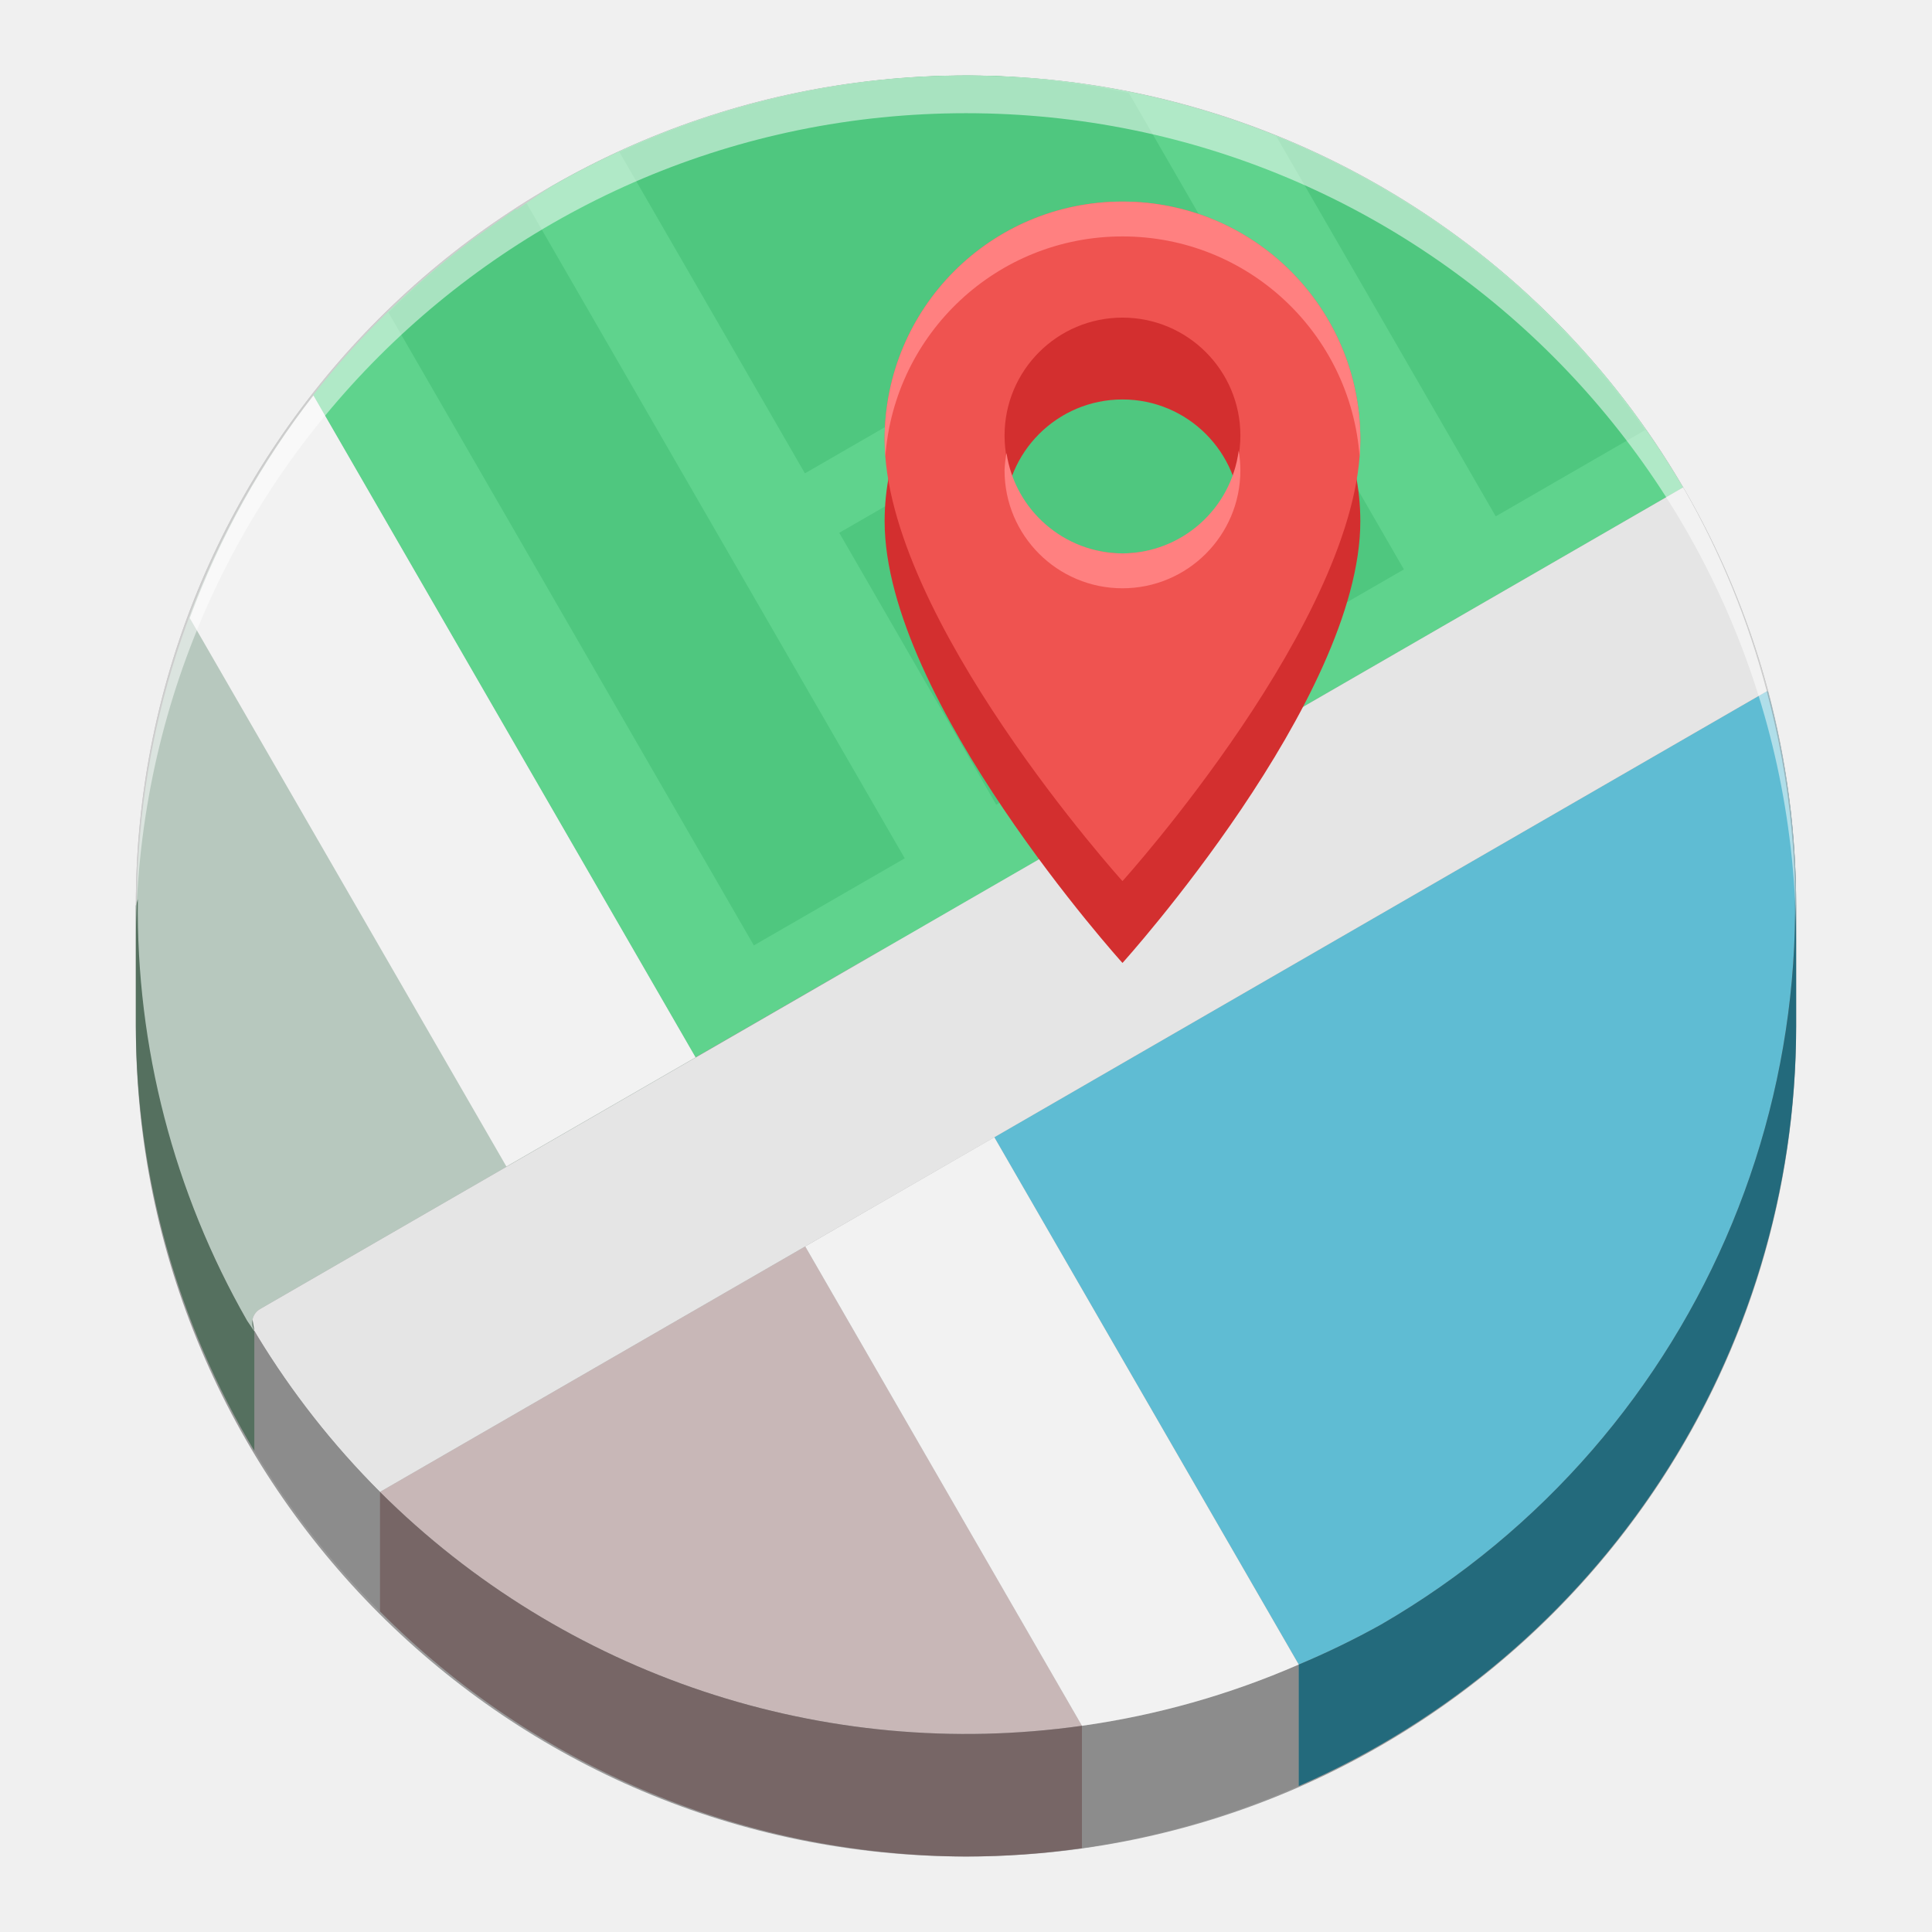
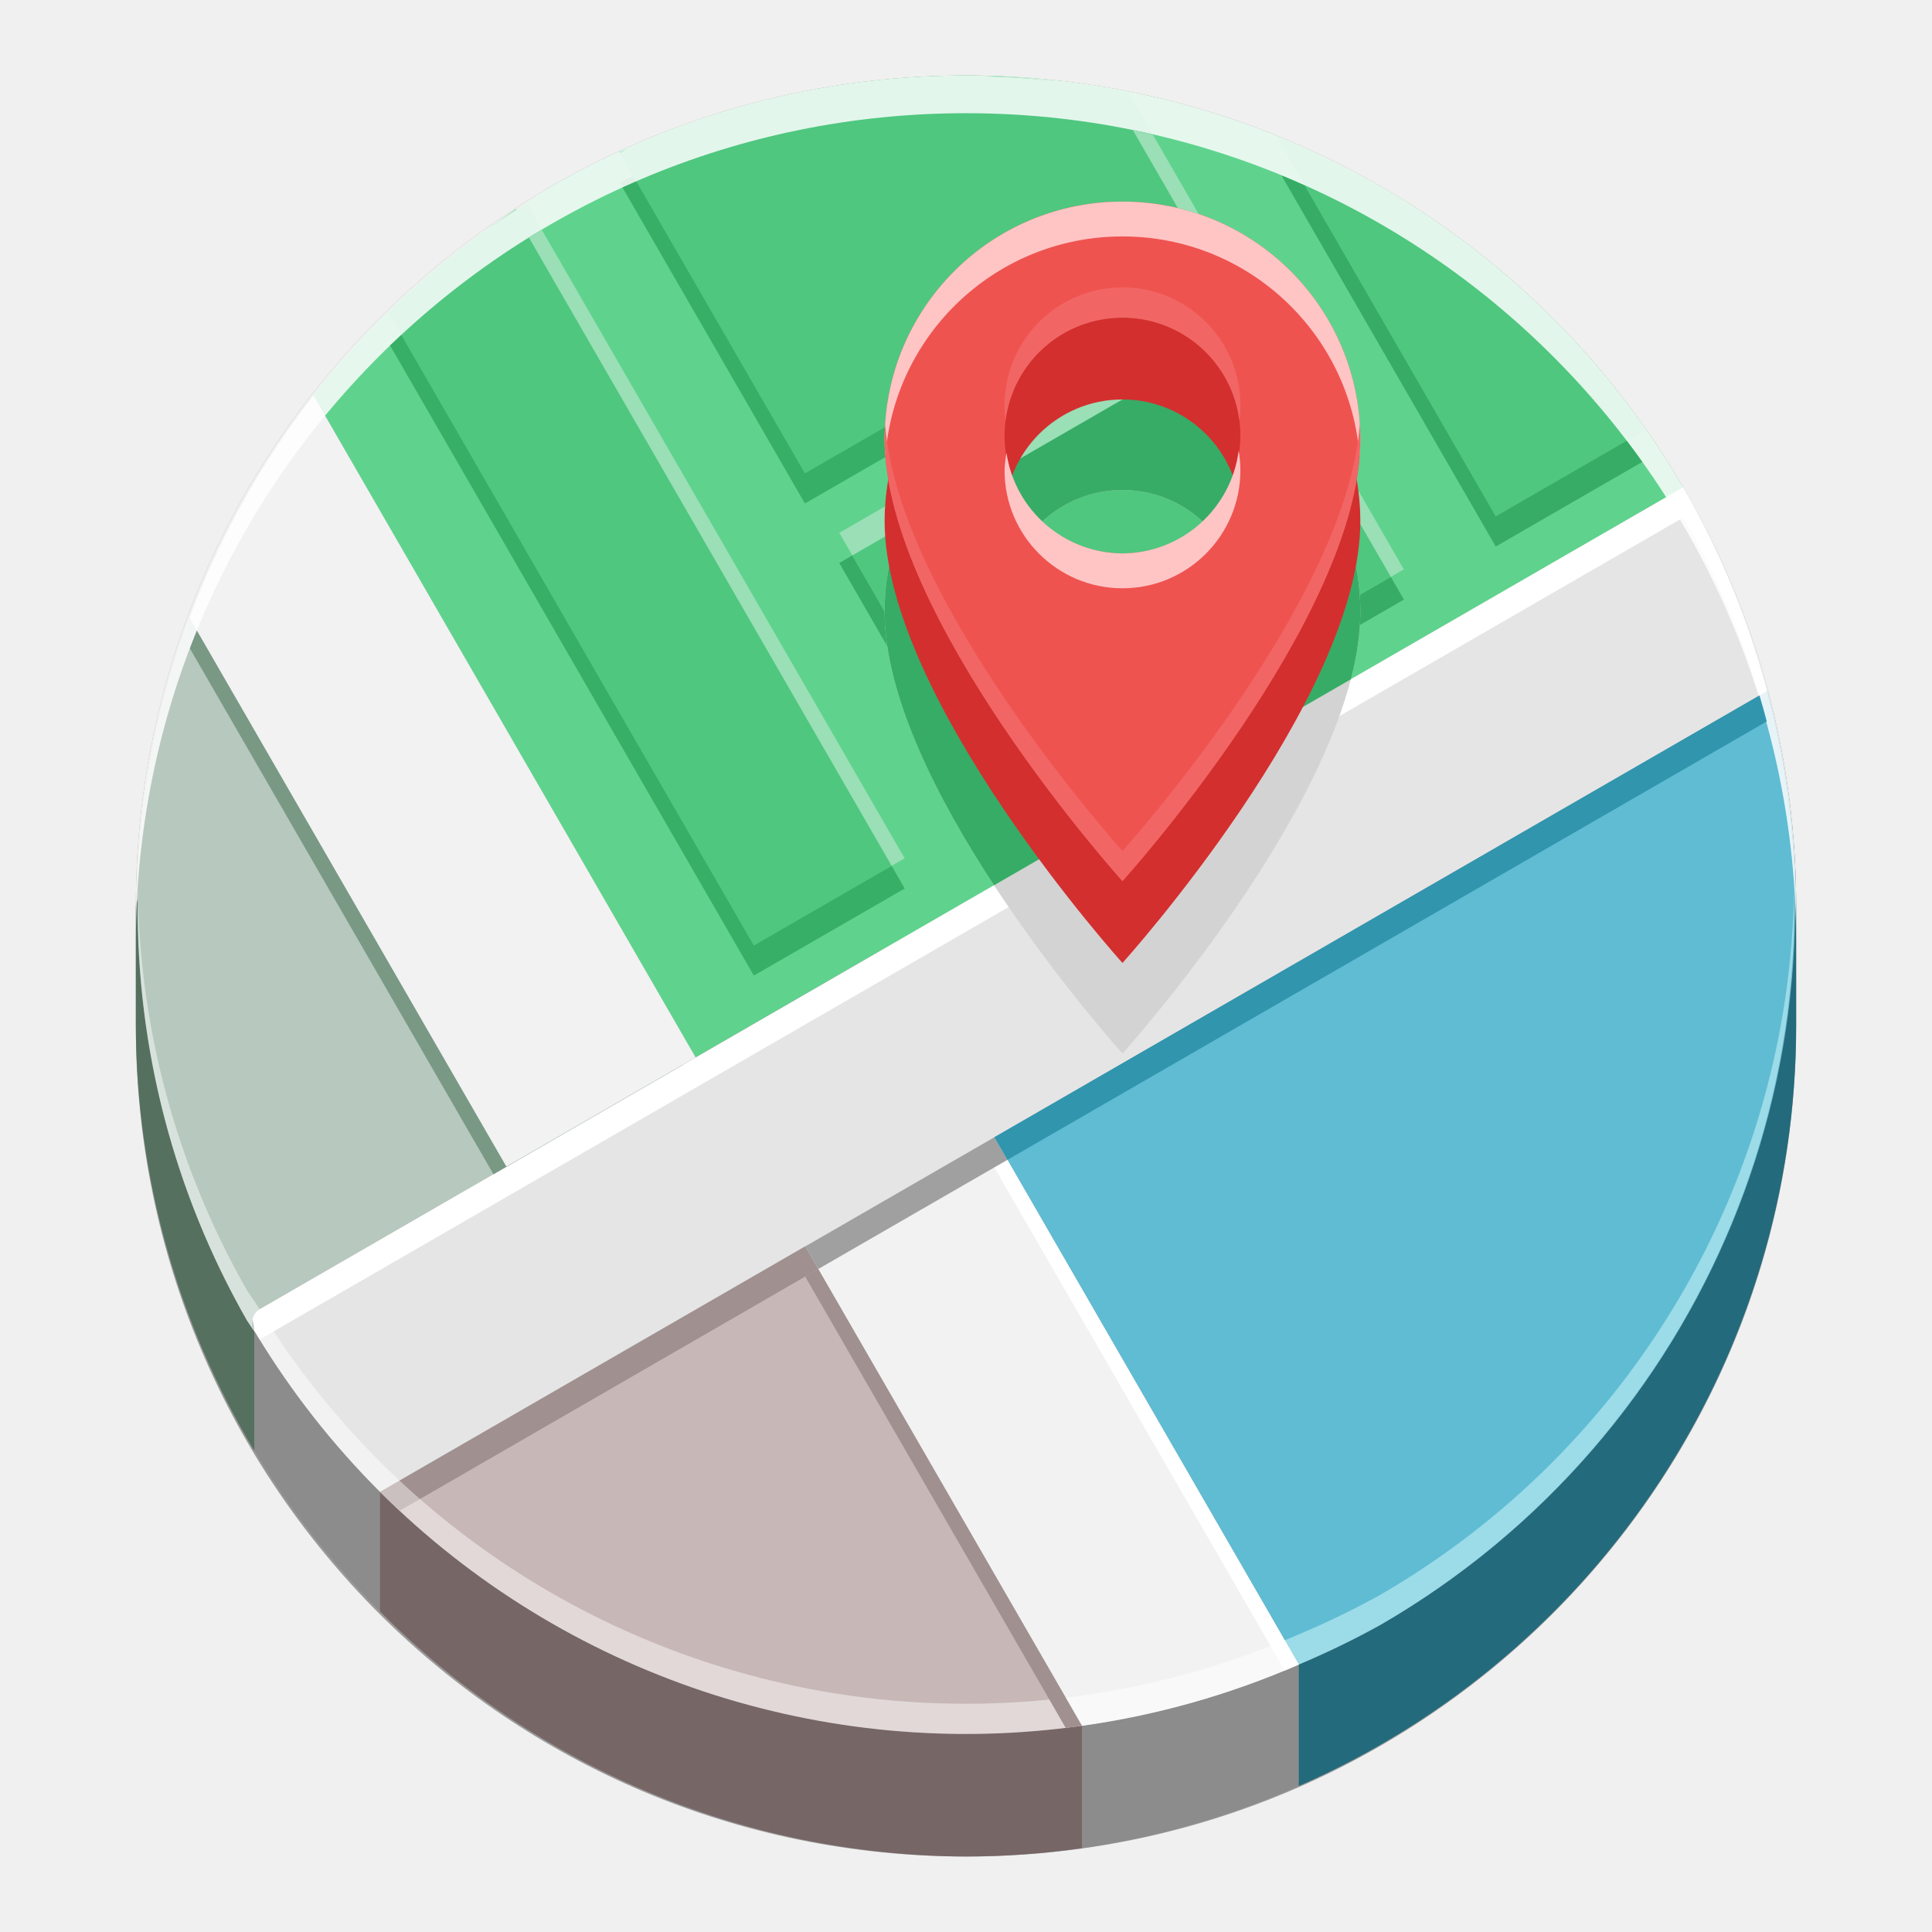
<svg xmlns="http://www.w3.org/2000/svg" xmlns:xlink="http://www.w3.org/1999/xlink" width="128" height="128" viewBox="0 0 128 128" version="1.1" id="svg5" xml:space="preserve">
  <defs id="defs2">
    <linearGradient y2="236" x2="96" y1="236" x1="32" gradientTransform="translate(604.8168,170.5864)" gradientUnits="userSpaceOnUse" id="linearGradient1099" xlink:href="#linearGradient1036" />
    <linearGradient id="linearGradient1036">
      <stop id="stop1032" offset="0" style="stop-color:#d5d3cf;stop-opacity:1;" />
      <stop id="stop1034" offset="1" style="stop-color:#f6f5f4;stop-opacity:1" />
    </linearGradient>
    <radialGradient r="32" fy="-76" fx="-244" cy="-76" cx="-244" gradientTransform="matrix(0.8833333,0,0,0.8833333,-460.3502,463.1197)" gradientUnits="userSpaceOnUse" id="radialGradient1103" xlink:href="#linearGradient1069" />
    <linearGradient id="linearGradient1069">
      <stop id="stop1065" offset="0" style="stop-color:#d5d3cf;stop-opacity:1" />
      <stop id="stop1067-1" offset="1" style="stop-color:#949390;stop-opacity:1" />
    </linearGradient>
    <linearGradient gradientUnits="userSpaceOnUse" y2="232" x2="64" y1="262.5" x1="64" id="linearGradient1027" xlink:href="#linearGradient1025" gradientTransform="translate(-470.5864,432.8168)" />
    <linearGradient id="linearGradient1025">
      <stop id="stop1021" offset="0" style="stop-color:#9a9996;stop-opacity:1" />
      <stop id="stop1023" offset="1" style="stop-color:#77767b;stop-opacity:1" />
    </linearGradient>
    <clipPath clipPathUnits="userSpaceOnUse" id="clipPath1609-7">
      <path id="path1611-5" d="m 252,116 28,-28 v -8 h -36 v 36 z" style="fill:#e74747;stroke:none;stroke-width:0.25px;stroke-linecap:butt;stroke-linejoin:miter;stroke-opacity:1" />
    </clipPath>
    <radialGradient r="32" fy="-76" fx="-244" cy="-76" cx="-244" gradientTransform="matrix(0.8833333,0,0,0.8833333,-460.3502,463.1197)" gradientUnits="userSpaceOnUse" id="radialGradient1103-5" xlink:href="#linearGradient1069" />
    <clipPath clipPathUnits="userSpaceOnUse" id="clipPath1609-7-7">
      <path id="path1611-5-0" d="m 252,116 28,-28 v -8 h -36 v 36 z" style="fill:#e74747;stroke:none;stroke-width:0.25px;stroke-linecap:butt;stroke-linejoin:miter;stroke-opacity:1" />
    </clipPath>
    <clipPath clipPathUnits="userSpaceOnUse" id="clipPath744">
      <rect style="fill:#1e88e5;fill-opacity:1;stroke-width:0.265" id="rect746" width="541.867" height="541.867" x="0" y="1.5987212e-14" rx="79.375" ry="79.375" />
    </clipPath>
    <clipPath clipPathUnits="userSpaceOnUse" id="clipPath62">
      <rect style="fill:#1e88e5;fill-opacity:1;stroke-width:0.265" id="rect64" width="541.867" height="541.867" x="2.2507105e-05" y="-0.422" rx="79.375" ry="79.375" />
    </clipPath>
    <radialGradient r="32" fy="-76" fx="-244" cy="-76" cx="-244" gradientTransform="matrix(0.8833333,0,0,0.8833333,-460.3502,463.1197)" gradientUnits="userSpaceOnUse" id="radialGradient1103-6" xlink:href="#linearGradient1069" />
    <clipPath clipPathUnits="userSpaceOnUse" id="clipPath1609-7-2">
      <path id="path1611-5-3" d="m 252,116 28,-28 v -8 h -36 v 36 z" style="fill:#e74747;stroke:none;stroke-width:0.25px;stroke-linecap:butt;stroke-linejoin:miter;stroke-opacity:1" />
    </clipPath>
    <clipPath clipPathUnits="userSpaceOnUse" id="clipPath961">
      <rect style="fill:#00c853;stroke:none;stroke-width:0.529" id="rect963" width="541.867" height="541.867" x="1.4210855e-14" y="2.717972e-05" rx="79.375" ry="79.375" />
    </clipPath>
    <radialGradient r="32" fy="-76" fx="-244" cy="-76" cx="-244" gradientTransform="matrix(0.8833333,0,0,0.8833333,-460.3502,463.1197)" gradientUnits="userSpaceOnUse" id="radialGradient1103-56" xlink:href="#linearGradient1069" />
    <clipPath clipPathUnits="userSpaceOnUse" id="clipPath1440">
      <circle style="display:inline;opacity:1;vector-effect:none;fill:none;fill-opacity:1;stroke:#000000;stroke-width:2;stroke-linecap:butt;stroke-linejoin:miter;stroke-miterlimit:4;stroke-dasharray:none;stroke-dashoffset:0;stroke-opacity:1;marker:none;marker-start:none;marker-mid:none;marker-end:none;paint-order:normal;enable-background:new" id="circle1442" cx="-134.35" cy="193.747" r="24" transform="rotate(-45)" />
    </clipPath>
    <clipPath clipPathUnits="userSpaceOnUse" id="clipPath1430">
      <circle style="display:inline;opacity:1;vector-effect:none;fill:none;fill-opacity:1;stroke:#000000;stroke-width:2;stroke-linecap:butt;stroke-linejoin:miter;stroke-miterlimit:4;stroke-dasharray:none;stroke-dashoffset:0;stroke-opacity:1;marker:none;marker-start:none;marker-mid:none;marker-end:none;paint-order:normal;enable-background:new" id="circle1432" cx="12" cy="232" r="24" />
    </clipPath>
    <clipPath clipPathUnits="userSpaceOnUse" id="clipPath1440-9">
      <circle style="display:inline;opacity:1;vector-effect:none;fill:none;fill-opacity:1;stroke:#000000;stroke-width:2;stroke-linecap:butt;stroke-linejoin:miter;stroke-miterlimit:4;stroke-dasharray:none;stroke-dashoffset:0;stroke-opacity:1;marker:none;marker-start:none;marker-mid:none;marker-end:none;paint-order:normal;enable-background:new" id="circle1442-5" cx="-134.35" cy="193.747" r="24" transform="rotate(-45)" />
    </clipPath>
    <clipPath clipPathUnits="userSpaceOnUse" id="clipPath1430-1">
      <circle style="display:inline;opacity:1;vector-effect:none;fill:none;fill-opacity:1;stroke:#000000;stroke-width:2;stroke-linecap:butt;stroke-linejoin:miter;stroke-miterlimit:4;stroke-dasharray:none;stroke-dashoffset:0;stroke-opacity:1;marker:none;marker-start:none;marker-mid:none;marker-end:none;paint-order:normal;enable-background:new" id="circle1432-8" cx="12" cy="232" r="24" />
    </clipPath>
    <clipPath clipPathUnits="userSpaceOnUse" id="clipPath2024">
      <rect style="opacity:1;vector-effect:none;fill:#63452c;fill-opacity:1;stroke:none;stroke-width:4;stroke-linecap:round;stroke-linejoin:round;stroke-miterlimit:4;stroke-dasharray:none;stroke-dashoffset:0;stroke-opacity:1" id="rect2026" width="74" height="98" x="6" y="196" />
    </clipPath>
    <linearGradient id="linearGradient914">
      <stop id="stop910" offset="0" style="stop-color:#f6f5f4;stop-opacity:0.437" />
      <stop id="stop912" offset="1" style="stop-color:#deddda;stop-opacity:0;" />
    </linearGradient>
    <radialGradient gradientTransform="matrix(2.608696,0,0,1.841036,-102.9565,-748.9467)" gradientUnits="userSpaceOnUse" r="46" fy="296" fx="64" cy="296" cx="64" id="radialGradient916" xlink:href="#linearGradient914" />
    <clipPath clipPathUnits="userSpaceOnUse" id="clipPath11543">
      <rect style="fill:#f0c04e;fill-opacity:1;stroke:none;stroke-width:0.529" id="rect11545" width="541.867" height="541.867" x="1.4746095e-06" y="6.4330168e-05" rx="79.375" ry="79.375" />
    </clipPath>
    <style id="style374">.cls-1{fill:url(#linear-gradient);}.cls-2{opacity:0.35;fill:url(#radial-gradient);}.cls-2,.cls-4{isolation:isolate;}.cls-3{fill:url(#linear-gradient-2);}.cls-4{opacity:0.41;fill:url(#radial-gradient-2);}.cls-5{fill:url(#radial-gradient-3);}.cls-6{fill:url(#radial-gradient-4);}</style>
    <linearGradient id="linear-gradient" x1="63.33" y1="84.03" x2="241.67" y2="84.03" gradientTransform="matrix(1,0,0,-1,0,266)" gradientUnits="userSpaceOnUse">
      <stop offset="0" stop-color="#0c59a4" id="stop376" />
      <stop offset="1" stop-color="#114a8b" id="stop378" />
    </linearGradient>
    <radialGradient id="radial-gradient" cx="161.83" cy="68.91" r="95.38" gradientTransform="matrix(1,0,0,-0.95,0,248.84)" gradientUnits="userSpaceOnUse">
      <stop offset="0.72" stop-opacity="0" id="stop381" />
      <stop offset="0.95" stop-opacity="0.53" id="stop383" />
      <stop offset="1" id="stop385" />
    </radialGradient>
    <linearGradient id="linear-gradient-2" x1="157.35" y1="161.39" x2="45.96" y2="40.06" gradientTransform="matrix(1,0,0,-1,0,266)" gradientUnits="userSpaceOnUse">
      <stop offset="0" stop-color="#1b9de2" id="stop388" />
      <stop offset="0.16" stop-color="#1595df" id="stop390" />
      <stop offset="0.67" stop-color="#0680d7" id="stop392" />
      <stop offset="1" stop-color="#0078d4" id="stop394" />
    </linearGradient>
    <radialGradient id="radial-gradient-2" cx="-340.29" cy="62.99" r="143.24" gradientTransform="matrix(0.15,-0.99,-0.8,-0.12,176.64,-125.4)" gradientUnits="userSpaceOnUse">
      <stop offset="0.76" stop-opacity="0" id="stop397" />
      <stop offset="0.95" stop-opacity="0.5" id="stop399" />
      <stop offset="1" id="stop401" />
    </radialGradient>
    <radialGradient id="radial-gradient-3" cx="113.37" cy="570.21" r="202.43" gradientTransform="matrix(-0.04,1,2.13,0.08,-1179.54,-106.69)" gradientUnits="userSpaceOnUse">
      <stop offset="0" stop-color="#35c1f1" id="stop404" />
      <stop offset="0.11" stop-color="#34c1ed" id="stop406" />
      <stop offset="0.23" stop-color="#2fc2df" id="stop408" />
      <stop offset="0.31" stop-color="#2bc3d2" id="stop410" />
      <stop offset="0.67" stop-color="#36c752" id="stop412" />
    </radialGradient>
    <radialGradient id="radial-gradient-4" cx="376.52" cy="567.97" r="97.34" gradientTransform="matrix(0.28,0.96,0.78,-0.23,-303.76,-148.5)" gradientUnits="userSpaceOnUse">
      <stop offset="0" stop-color="#66eb6e" id="stop415" />
      <stop offset="1" stop-color="#66eb6e" stop-opacity="0" id="stop417" />
    </radialGradient>
    <clipPath clipPathUnits="userSpaceOnUse" id="clipPath1260">
      <rect style="fill:#bbdefb;fill-opacity:1;stroke:none;stroke-width:0.529" id="rect1262" width="541.867" height="541.867" x="2.9492187e-06" y="3.9968629e-05" rx="79.375" ry="79.375" />
    </clipPath>
    <clipPath clipPathUnits="userSpaceOnUse" id="clipPath16285">
      <rect style="fill:#bbdefb;fill-opacity:1;stroke:none;stroke-width:0.529" id="rect16287" width="541.867" height="541.867" x="0" y="6.4807005e-05" rx="79.375" ry="79.375" />
    </clipPath>
    <clipPath clipPathUnits="userSpaceOnUse" id="clipPath990">
      <rect style="fill:#bbdefb;fill-opacity:1;stroke:none;stroke-width:0.529" id="rect992" width="487.68" height="487.68" x="27.093" y="27.093" rx="71.438" ry="71.438" />
    </clipPath>
    <clipPath id="clipPath941-5-2" clipPathUnits="userSpaceOnUse">
      <rect ry="32" rx="32" y="-116" x="32" height="320" width="448" id="rect943-2-6" style="display:inline;opacity:1;vector-effect:none;fill:none;fill-opacity:1;stroke:#000000;stroke-width:4;stroke-linecap:butt;stroke-linejoin:miter;stroke-miterlimit:4;stroke-dasharray:none;stroke-dashoffset:0;stroke-opacity:1;marker:none;marker-start:none;marker-mid:none;marker-end:none;paint-order:normal;enable-background:new" />
    </clipPath>
-     <linearGradient xlink:href="#linearGradient1522" id="linearGradient1524" x1="9" y1="64" x2="119" y2="64" gradientUnits="userSpaceOnUse" gradientTransform="translate(59.00041,9)" />
+     <linearGradient xlink:href="#linearGradient1522" id="linearGradient1524" x1="9" y1="64" x2="119" y2="64" gradientUnits="userSpaceOnUse" gradientTransform="translate(1.8e-4)" />
    <linearGradient id="linearGradient1522">
      <stop style="stop-color:#999999;stop-opacity:1" offset="0" id="stop1518" />
      <stop style="stop-color:#999999;stop-opacity:1" offset="0.4" id="stop1617" />
      <stop style="stop-color:#b3b3b3;stop-opacity:1;" offset="0.5" id="stop1613" />
      <stop style="stop-color:#999999;stop-opacity:1" offset="0.6" id="stop1615" />
      <stop style="stop-color:#999999;stop-opacity:1" offset="1" id="stop1520" />
    </linearGradient>
  </defs>
  <g id="layer2">
    <text xml:space="preserve" style="font-style:normal;font-variant:normal;font-weight:normal;font-stretch:normal;font-size:40px;line-height:1.25;font-family:'DejaVu Math TeX Gyre';-inkscape-font-specification:'DejaVu Math TeX Gyre';fill:#000000;fill-opacity:1;stroke:none" x="57.303" y="70.245" id="text3441">
      <tspan id="tspan3439" x="57.303" y="70.245" />
    </text>
    <text xml:space="preserve" style="font-size:40px;line-height:1.25;font-family:Caladea;-inkscape-font-specification:Caladea" x="43.169" y="70.812" id="text13903">
      <tspan id="tspan13901" x="43.169" y="70.812" />
    </text>
-     <g id="g1" transform="translate(-59.00023,-9)">
-       <path id="circle372" style="fill:url(#linearGradient1524);fill-opacity:1;stroke-width:1" d="M 123,14 A 55,55 0 0 0 68,69 V 77 a 55,55 0 0 0 55,55 55,55 0 0 0 55,-55 V 69 A 55,55 0 0 0 123,14 Z" />
-       <path style="fill:#5fbcd3;fill-opacity:1;stroke-width:1" d="m 145.045,119.28 a 55,55 0 0 0 5.455,-2.649 55,55 0 0 0 25.553,-61.834 l -51.178,29.548 z" id="path1343" />
-       <text xml:space="preserve" style="font-style:normal;font-variant:normal;font-weight:normal;font-stretch:normal;font-size:40px;line-height:1.25;font-family:'DejaVu Math TeX Gyre';-inkscape-font-specification:'DejaVu Math TeX Gyre';fill:#000000;fill-opacity:1;stroke:none" x="116.356" y="79.05" id="text3441-3">
-         <tspan id="tspan3439-6" x="116.356" y="79.05" />
-       </text>
-       <text xml:space="preserve" style="font-size:40px;line-height:1.25;font-family:Caladea;-inkscape-font-specification:Caladea" x="102.221" y="79.617" id="text13903-7">
-         <tspan id="tspan13901-5" x="102.221" y="79.617" />
-       </text>
-       <g clip-path="url(#clipPath941-5-2)" id="g939-5-6" style="display:inline;stroke-width:0.082;enable-background:new" transform="matrix(0.2258334,0,0,0.2258334,-412.6968,-112.4897)" />
-       <path style="fill:#c8b7b7;fill-opacity:1;stroke-width:1" d="m 84.174,107.844 a 55,55 0 0 0 46.509,15.493 L 112.347,91.578 Z" id="path1339" />
-       <path style="fill:#b7c8be;fill-opacity:1;stroke-width:1" d="m 79.784,35.178 a 55,55 0 0 0 -4.415,61.322 55,55 0 0 0 0.674,0.996 l -0.193,-0.335 C 75.558,96.656 75.73,96.017 76.234,95.725 L 105.114,79.051 Z" id="path1335" />
-       <path id="circle1328" style="fill:#5fd38d;fill-opacity:1;stroke-width:1" d="m 124.971,14.039 a 55,55 0 0 0 -29.471,7.33 55,55 0 0 0 -2.27,1.535 l -0.041,-0.072 -2.742,1.941 -0.004,-0.006 a 55,55 0 0 0 -0.08,0.064 l -0.148,0.105 0.006,0.01 a 55,55 0 0 0 -10.473,10.23 l 25.33,43.873 11.93,-6.887 0.002,0.004 0.629,-0.357 0.004,0.008 0.916,-0.529 1.605,-0.91 -0.008,-0.012 50.352,-29.07 a 55,55 0 0 0 -45.537,-27.258 z" />
-       <path id="rect1293" style="fill:#e5e5e5;fill-opacity:1;stroke-width:6.293;stroke-linecap:square;stroke-linejoin:round;paint-order:markers stroke fill" d="m 76.234,95.725 c -0.505,0.291 -0.676,0.931 -0.385,1.435 l 0.193,0.335 A 55,55 0 0 0 84.174,107.844 L 176.054,54.797 a 55,55 0 0 0 -5.422,-13.297 55,55 0 0 0 -0.124,-0.203 z" />
-       <path id="rect1295" style="fill:#4fc77f;fill-opacity:1;stroke-width:10.419;stroke-linecap:square;stroke-linejoin:round;paint-order:markers stroke fill" d="m 100.041,19.078 12.287,21.282 27.007,-15.593 -5.546,-9.606 a 55,55 0 0 0 -8.819,-1.122 55,55 0 0 0 -24.93,5.039 z" />
-       <rect style="fill:#4fc77f;fill-opacity:1;stroke-width:8.51;stroke-linecap:square;stroke-linejoin:round;paint-order:markers stroke fill" id="rect1297" width="31.185" height="20.804" x="77.099" y="95.666" rx="0" ry="0" transform="rotate(-30)" />
-       <path id="rect1309" style="fill:#4fc77f;fill-opacity:1;stroke-width:14.029;stroke-linecap:square;stroke-linejoin:round;paint-order:markers stroke fill" d="m 143.556,18.025 14.54,25.184 9.9,-5.716 A 55,55 0 0 0 143.556,18.025 Z" />
-       <path id="path1468" style="fill:#d32f2f;fill-opacity:1;stroke-width:2.251" d="m 133.367,27.777 c -8.712,0 -15.758,7.046 -15.758,15.758 0,11.818 15.758,29.263 15.758,29.263 0,0 15.758,-17.445 15.758,-29.263 0,-8.712 -7.046,-15.758 -15.758,-15.758 z m 0,7.688 a 7.812,7.812 0 0 1 7.812,7.812 7.812,7.812 0 0 1 -7.812,7.81 7.812,7.812 0 0 1 -7.812,-7.81 7.812,7.812 0 0 1 7.812,-7.812 z" />
-       <path id="path1253" style="fill:#ef5350;fill-opacity:1;stroke-width:2.251" d="m 133.367,22.355 c -8.712,0 -15.758,7.046 -15.758,15.758 0,11.818 15.758,29.263 15.758,29.263 0,0 15.758,-17.445 15.758,-29.263 0,-8.712 -7.046,-15.758 -15.758,-15.758 z m 0,7.688 a 7.812,7.812 0 0 1 7.812,7.812 7.812,7.812 0 0 1 -7.812,7.81 7.812,7.812 0 0 1 -7.812,-7.81 7.812,7.812 0 0 1 7.812,-7.812 z" />
-       <path id="path3094" style="fill:#8c8c8c;fill-opacity:1;stroke-width:6.293;stroke-linecap:square;stroke-linejoin:round;paint-order:markers stroke fill" d="m 145.045,119.281 a 55,55 0 0 1 -14.363,4.057 l 1e-5,8.111 a 55,55 0 0 0 14.363,-4.121 z" />
-       <path id="path3102" style="fill:#8c8c8c;fill-opacity:1;stroke-width:6.293;stroke-linecap:square;stroke-linejoin:round;paint-order:markers stroke fill" d="m 75.85,97.16 v 7.961 a 55,55 0 0 0 8.324,10.637 v -7.914 A 55,55 0 0 1 76.043,97.496 Z" />
-       <path id="path3730" style="fill:#55705f;fill-opacity:1;stroke-width:6.293;stroke-linecap:square;stroke-linejoin:round;paint-order:markers stroke fill" d="m 68.131,68.574 -0.131,0.426 V 77 a 55,55 0 0 0 7.85,28.121 V 97.211 A 55,55 0 0 1 75.37,96.5 55,55 0 0 1 68.131,68.574 Z m 7.6,27.857 c -0.048,0.241 -0.014,0.498 0.119,0.729 z" />
-       <path id="path3518" style="fill:#236a7c;fill-opacity:1;stroke-width:6.293;stroke-linecap:square;stroke-linejoin:round;paint-order:markers stroke fill" d="m 176.053,54.797 a 55,55 0 0 1 -25.553,61.834 55,55 0 0 1 -5.455,2.65 v 8.047 a 55,55 0 0 0 0.002,1e-5 55,55 0 0 0 32.953,-50.328 v -8 a 55,55 0 0 0 -1.875,-14.203 z" />
-       <path id="path3658" style="fill:#776666;fill-opacity:1;stroke-width:6.293;stroke-linecap:square;stroke-linejoin:round;paint-order:markers stroke fill" d="m 84.174,107.844 v 7.914 A 55,55 0 0 0 123,132 a 55,55 0 0 0 7.68,-0.551 55,55 0 0 0 0.002,1e-5 v -8.111 A 55,55 0 0 1 84.174,107.844 Z" />
-       <path style="fill:#f2f2f2;fill-opacity:1;stroke-width:6.293;stroke-linecap:square;stroke-linejoin:round;paint-order:markers stroke fill" d="m 124.875,84.346 -12.529,7.232 18.336,31.76 a 55,55 0 0 0 14.363,-4.057 z" id="path613" />
-       <path id="path615" style="fill:#f2f2f2;fill-opacity:1;stroke-width:6.293;stroke-linecap:square;stroke-linejoin:round;paint-order:markers stroke fill" d="M 79.765,35.205 A 55,55 0 0 0 71.572,49.948 L 92.55,86.282 105.079,79.05 Z" />
-       <path id="path1821" style="fill:#4fc77f;fill-opacity:1;stroke-width:5.938;stroke-linecap:square;stroke-linejoin:round;paint-order:markers stroke fill" d="m 93.19,22.832 -2.742,1.942 -0.004,-0.007 a 55,55 0 0 0 -0.08,0.064 l -0.149,0.106 0.006,0.01 a 55,55 0 0 0 -5.487,4.754 L 108.945,71.636 118.942,65.866 93.884,22.464 a 55,55 0 0 0 -0.653,0.44 z" />
-       <path id="path631" style="fill:#ffffff;fill-opacity:0.505;stroke-width:1" d="m 123,14 a 55,55 0 0 0 -55,55 v 2.5 a 55,55 0 0 1 55,-55 55,55 0 0 1 55,55 v -2.5 a 55,55 0 0 0 -55,-55 z" />
-       <path id="path1194" style="fill:#ff8080;fill-opacity:1;stroke-width:2.251" d="m 133.367,22.355 c -8.712,0 -15.758,7.046 -15.758,15.758 0,0.374 0.016,0.754 0.047,1.139 0.599,-8.163 7.394,-14.588 15.711,-14.588 8.319,-1e-6 15.114,6.427 15.711,14.592 0.031,-0.386 0.047,-0.767 0.047,-1.143 0,-8.712 -7.046,-15.758 -15.758,-15.758 z m 7.699,16.5 a 7.812,7.812 0 0 1 -7.699,6.811 7.812,7.812 0 0 1 -7.684,-6.654 7.812,7.812 0 0 0 -0.129,1.154 7.812,7.812 0 0 0 7.812,7.809 7.812,7.812 0 0 0 7.812,-7.809 7.812,7.812 0 0 0 -0.113,-1.311 z" />
-     </g>
+     <path id="circle372" style="fill:url(#linearGradient1524);fill-opacity:1;stroke-width:1" d="M 64,5 A 55,55 0 0 0 9,60 V 68 A 55,55 0 0 0 64,123 55,55 0 0 0 119,68 V 60 A 55,55 0 0 0 64,5 Z" />
+     <path style="fill:#5fbcd3;fill-opacity:1;stroke-width:1" d="m 86.045,110.28 a 55,55 0 0 0 5.455,-2.649 55,55 0 0 0 25.553,-61.834 L 65.875,75.345 Z" id="path1343" />
+     <text xml:space="preserve" style="font-style:normal;font-variant:normal;font-weight:normal;font-stretch:normal;font-size:40px;line-height:1.25;font-family:'DejaVu Math TeX Gyre';-inkscape-font-specification:'DejaVu Math TeX Gyre';fill:#000000;fill-opacity:1;stroke:none" x="57.356" y="70.05" id="text3441-3">
+       <tspan id="tspan3439-6" x="57.356" y="70.05" />
+     </text>
+     <text xml:space="preserve" style="font-size:40px;line-height:1.25;font-family:Caladea;-inkscape-font-specification:Caladea" x="43.221" y="70.617" id="text13903-7">
+       <tspan id="tspan13901-5" x="43.221" y="70.617" />
+     </text>
+     <g clip-path="url(#clipPath941-5-2)" id="g939-5-6" style="display:inline;stroke-width:0.082;enable-background:new" transform="matrix(0.2258334,0,0,0.2258334,-471.697,-121.4897)" />
+     <path style="fill:#c8b7b7;fill-opacity:1;stroke-width:1" d="m 25.174,98.844 a 55,55 0 0 0 46.509,15.493 L 53.346,82.578 Z" id="path1339" />
+     <path style="fill:#b7c8be;fill-opacity:1;stroke-width:1" d="m 20.784,26.178 a 55,55 0 0 0 -4.415,61.322 55,55 0 0 0 0.674,0.996 l -0.193,-0.335 c -0.291,-0.505 -0.12,-1.144 0.385,-1.435 L 46.114,70.051 Z" id="path1335" />
+     <path id="circle1328" style="fill:#5fd38d;fill-opacity:1;stroke-width:1" d="m 65.971,5.039 a 55,55 0 0 0 -29.471,7.33 55,55 0 0 0 -2.27,1.535 l -0.041,-0.072 -2.742,1.941 -0.004,-0.006 a 55,55 0 0 0 -0.08,0.064 l -0.148,0.105 0.006,0.01 a 55,55 0 0 0 -10.473,10.23 l 25.33,43.873 11.93,-6.887 0.002,0.004 0.629,-0.357 0.004,0.008 0.916,-0.529 1.605,-0.91 -0.008,-0.012 50.352,-29.07 A 55,55 0 0 0 65.971,5.039 Z" />
+     <path id="rect1293" style="fill:#e5e5e5;fill-opacity:1;stroke-width:6.293;stroke-linecap:square;stroke-linejoin:round;paint-order:markers stroke fill" d="m 17.234,86.725 c -0.505,0.291 -0.676,0.931 -0.385,1.435 l 0.193,0.335 A 55,55 0 0 0 25.174,98.844 l 91.88,-53.047 a 55,55 0 0 0 -5.422,-13.297 55,55 0 0 0 -0.124,-0.203 z" />
+     <path id="rect19" style="fill:#37ac66;fill-opacity:1;stroke-width:8.51;stroke-linecap:square;stroke-linejoin:round;paint-order:markers stroke fill" d="m 56.467,36.799 -0.865,0.5 10.402,18.018 27.008,-15.594 -0.865,-1.5 -26.143,15.094 z" />
+     <path id="rect1295" style="fill:#4fc77f;fill-opacity:1;stroke-width:10.419;stroke-linecap:square;stroke-linejoin:round;paint-order:markers stroke fill" d="m 41.041,10.078 12.287,21.282 27.007,-15.593 -5.546,-9.606 a 55,55 0 0 0 -8.819,-1.122 55,55 0 0 0 -24.93,5.039 z" />
+     <rect style="fill:#4fc77f;fill-opacity:1;stroke-width:8.51;stroke-linecap:square;stroke-linejoin:round;paint-order:markers stroke fill" id="rect1297" width="31.185" height="20.804" x="30.503" y="58.371" rx="0" ry="0" transform="rotate(-30)" />
+     <path id="rect1309" style="fill:#4fc77f;fill-opacity:1;stroke-width:14.029;stroke-linecap:square;stroke-linejoin:round;paint-order:markers stroke fill" d="m 84.555,9.025 14.54,25.184 9.9,-5.716 A 55,55 0 0 0 84.555,9.025 Z" />
+     <path id="path13" style="fill:#ffffff;fill-opacity:1;stroke-width:6.293;stroke-linecap:square;stroke-linejoin:round;paint-order:markers stroke fill" d="M 111.508 32.297 L 17.234 86.725 C 16.73 87.016 16.558 87.656 16.85 88.16 L 17.043 88.496 A 55 55 0 0 0 17.197 88.748 C 17.209 88.74 17.222 88.732 17.234 88.725 L 111.508 34.297 A 55 55 0 0 1 111.631 34.5 A 55 55 0 0 1 116.572 46.074 L 117.053 45.797 A 55 55 0 0 0 111.631 32.5 A 55 55 0 0 0 111.508 32.297 z " />
+     <path id="path1" style="fill:#d3d3d3;fill-opacity:1;stroke-width:2.251" d="m 74.367,24.777 c -8.712,0 -15.758,7.046 -15.758,15.758 0,11.818 15.758,29.263 15.758,29.263 0,0 15.758,-17.445 15.758,-29.263 0,-8.712 -7.046,-15.758 -15.758,-15.758 z m 0,7.688 a 7.812,7.812 0 0 1 7.812,7.812 7.812,7.812 0 0 1 -7.812,7.81 7.812,7.812 0 0 1 -7.812,-7.81 7.812,7.812 0 0 1 7.812,-7.812 z" />
+     <path id="path17" style="fill:#38af67;fill-opacity:1;stroke-width:10.419;stroke-linecap:square;stroke-linejoin:round;paint-order:markers stroke fill" d="M 41.957 11.664 A 55 55 0 0 0 41.041 12.078 L 53.328 33.359 L 80.336 17.768 L 79.471 16.268 L 53.328 31.359 L 41.957 11.664 z " />
+     <path id="path3" style="fill:#37ac66;fill-opacity:1;stroke-width:2.251" d="M 74.367 24.777 C 65.655 24.777 58.609 31.823 58.609 40.535 C 58.609 46.129 62.138 52.984 65.857 58.652 L 89.496 45.006 C 89.898 43.461 90.125 41.957 90.125 40.535 C 90.125 31.823 83.079 24.777 74.367 24.777 z M 74.367 32.465 A 7.812 7.812 0 0 1 82.18 40.277 A 7.812 7.812 0 0 1 74.367 48.088 A 7.812 7.812 0 0 1 66.555 40.277 A 7.812 7.812 0 0 1 74.367 32.465 z " />
+     <path id="rect23" style="fill:#9adfb6;fill-opacity:1;stroke-width:8.51;stroke-linecap:square;stroke-linejoin:round;paint-order:markers stroke fill" d="M 61.688 58.371 L 30.503 58.37 L 30.502 60.102 L 60.688 60.104 L 60.69 79.175 L 61.689 79.175 L 61.688 58.371 z " transform="rotate(-30)" />
+     <path id="path1468" style="fill:#d32f2f;fill-opacity:1;stroke-width:2.251" d="m 74.367,18.777 c -8.712,0 -15.758,7.046 -15.758,15.758 0,11.818 15.758,29.263 15.758,29.263 0,0 15.758,-17.445 15.758,-29.263 0,-8.712 -7.046,-15.758 -15.758,-15.758 z m 0,7.688 a 7.812,7.812 0 0 1 7.812,7.812 7.812,7.812 0 0 1 -7.812,7.81 7.812,7.812 0 0 1 -7.812,-7.81 7.812,7.812 0 0 1 7.812,-7.812 z" />
+     <path id="path1253" style="fill:#ef5350;fill-opacity:1;stroke-width:2.251" d="m 74.367,13.355 c -8.712,0 -15.758,7.046 -15.758,15.758 0,11.818 15.758,29.263 15.758,29.263 0,0 15.758,-17.445 15.758,-29.263 0,-8.712 -7.046,-15.758 -15.758,-15.758 z m 0,7.688 a 7.812,7.812 0 0 1 7.812,7.812 7.812,7.812 0 0 1 -7.812,7.81 7.812,7.812 0 0 1 -7.812,-7.81 7.812,7.812 0 0 1 7.812,-7.812 z" />
+     <path id="path3094" style="fill:#8c8c8c;fill-opacity:1;stroke-width:6.293;stroke-linecap:square;stroke-linejoin:round;paint-order:markers stroke fill" d="m 86.045,110.281 a 55,55 0 0 1 -14.363,4.057 l 1e-5,8.111 a 55,55 0 0 0 14.363,-4.121 z" />
+     <path id="path3102" style="fill:#8c8c8c;fill-opacity:1;stroke-width:6.293;stroke-linecap:square;stroke-linejoin:round;paint-order:markers stroke fill" d="m 16.85,88.16 v 7.961 a 55,55 0 0 0 8.324,10.637 V 98.844 A 55,55 0 0 1 17.043,88.496 Z" />
+     <path id="path3730" style="fill:#55705f;fill-opacity:1;stroke-width:6.293;stroke-linecap:square;stroke-linejoin:round;paint-order:markers stroke fill" d="M 9.131,59.574 9,60 V 68 a 55,55 0 0 0 7.85,28.121 V 88.211 A 55,55 0 0 1 16.369,87.5 55,55 0 0 1 9.131,59.574 Z m 7.6,27.857 c -0.048,0.241 -0.014,0.498 0.119,0.729 z" />
+     <path id="path3518" style="fill:#236a7c;fill-opacity:1;stroke-width:6.293;stroke-linecap:square;stroke-linejoin:round;paint-order:markers stroke fill" d="m 117.053,45.797 a 55,55 0 0 1 -25.553,61.834 55,55 0 0 1 -5.455,2.65 v 8.047 a 55,55 0 0 0 0.002,1e-5 55,55 0 0 0 32.953,-50.328 v -8 a 55,55 0 0 0 -1.875,-14.203 z" />
+     <path id="path3658" style="fill:#776666;fill-opacity:1;stroke-width:6.293;stroke-linecap:square;stroke-linejoin:round;paint-order:markers stroke fill" d="m 25.174,98.844 v 7.914 A 55,55 0 0 0 64,123 a 55,55 0 0 0 7.68,-0.551 55,55 0 0 0 0.002,1e-5 v -8.111 A 55,55 0 0 1 25.174,98.844 Z" />
+     <path style="fill:#f2f2f2;fill-opacity:1;stroke-width:6.293;stroke-linecap:square;stroke-linejoin:round;paint-order:markers stroke fill" d="m 65.875,75.346 -12.529,7.232 18.336,31.76 a 55,55 0 0 0 14.363,-4.057 z" id="path613" />
+     <path id="path14" style="fill:#ffffff;fill-opacity:1;stroke-width:6.293;stroke-linecap:square;stroke-linejoin:round;paint-order:markers stroke fill" d="M 65.875 75.346 L 53.346 82.578 L 54.211 84.078 L 65.875 77.346 L 85.117 110.676 A 55 55 0 0 0 86.045 110.281 L 65.875 75.346 z " />
+     <path id="path12" style="fill:#799985;fill-opacity:1;stroke-width:6.293;stroke-linecap:square;stroke-linejoin:round;paint-order:markers stroke fill" d="M 13.031 41.744 A 55 55 0 0 0 12.572 42.947 L 32.693 77.799 L 45.223 70.564 L 45.215 70.551 L 33.549 77.281 L 13.031 41.744 z " />
+     <path id="path615" style="fill:#f2f2f2;fill-opacity:1;stroke-width:6.293;stroke-linecap:square;stroke-linejoin:round;paint-order:markers stroke fill" d="M 20.765,26.205 A 55,55 0 0 0 12.572,40.948 L 33.55,77.282 46.079,70.05 Z" />
+     <path id="path1821" style="fill:#4fc77f;fill-opacity:1;stroke-width:5.938;stroke-linecap:square;stroke-linejoin:round;paint-order:markers stroke fill" d="m 34.19,13.832 -2.742,1.942 -0.004,-0.007 a 55,55 0 0 0 -0.08,0.064 l -0.149,0.106 0.006,0.01 a 55,55 0 0 0 -5.487,4.754 L 49.945,62.636 59.942,56.866 34.883,13.464 a 55,55 0 0 0 -0.653,0.44 z" />
+     <path id="path631" style="fill:#ffffff;fill-opacity:0.84;stroke-width:1" d="m 64,5 a 55,55 0 0 0 -55,55 v 2.5 a 55,55 0 0 1 55,-55 55,55 0 0 1 55,55 v -2.5 a 55,55 0 0 0 -55,-55 z" />
+     <path id="path1194" style="fill:#ffc5c5;fill-opacity:1;stroke-width:2.251" d="m 74.367,13.355 c -8.712,0 -15.758,7.046 -15.758,15.758 0,0.374 0.016,0.754 0.047,1.139 0.599,-8.163 7.394,-14.588 15.711,-14.588 8.319,-10e-7 15.114,6.427 15.711,14.592 0.031,-0.386 0.047,-0.767 0.047,-1.143 0,-8.712 -7.046,-15.758 -15.758,-15.758 z m 7.699,16.5 a 7.812,7.812 0 0 1 -7.699,6.811 7.812,7.812 0 0 1 -7.684,-6.654 7.812,7.812 0 0 0 -0.129,1.154 7.812,7.812 0 0 0 7.812,7.809 7.812,7.812 0 0 0 7.812,-7.809 7.812,7.812 0 0 0 -0.113,-1.311 z" />
+     <path id="path8" style="fill:#a0a0a0;fill-opacity:1;stroke-width:6.293;stroke-linecap:square;stroke-linejoin:round;paint-order:markers stroke fill" d="M 65.875 75.346 L 53.346 82.578 L 54.211 84.078 L 66.74 76.846 L 65.875 75.346 z " />
+     <path id="path9" style="fill:#3195ae;fill-opacity:1;stroke-width:6.293;stroke-linecap:square;stroke-linejoin:round;paint-order:markers stroke fill" d="M 116.572 46.074 L 65.875 75.346 L 66.74 76.846 L 117.053 47.797 A 55 55 0 0 0 116.572 46.074 z " />
+     <path id="path10" style="fill:#a09090;fill-opacity:1;stroke-width:6.293;stroke-linecap:square;stroke-linejoin:round;paint-order:markers stroke fill" d="M 53.346 82.578 L 25.174 98.844 A 55 55 0 0 0 26.471 100.096 L 54.211 84.078 L 53.346 82.578 z " />
+     <path id="path4" style="mix-blend-mode:soft-light;fill:#ffffff;fill-opacity:1;stroke-width:1" d="M 9.131,58.875 A 55,55 0 0 0 16.369,87.5 55,55 0 0 0 17.043,88.496 55,55 0 0 0 25.174,98.844 55,55 0 0 0 71.682,114.338 55,55 0 0 0 86.045,110.281 55,55 0 0 0 91.5,107.631 55,55 0 0 0 118.863,59.023 55,55 0 0 1 91.5,105.631 55,55 0 0 1 86.045,108.281 55,55 0 0 1 71.682,112.338 55,55 0 0 1 25.174,96.844 55,55 0 0 1 17.043,86.496 55,55 0 0 1 16.369,85.5 55,55 0 0 1 9.131,58.875 Z" />
+     <path id="path11" style="fill:#a09090;fill-opacity:1;stroke-width:6.293;stroke-linecap:square;stroke-linejoin:round;paint-order:markers stroke fill" d="M 54.211 84.078 L 53.346 84.578 L 70.607 114.479 A 55 55 0 0 0 71.682 114.338 L 54.211 84.078 z " />
+     <path id="path15" style="fill:#f16664;fill-opacity:1;stroke-width:2.251" d="M 74.367 19.043 A 7.812 7.812 0 0 0 66.555 26.855 A 7.812 7.812 0 0 0 66.619 27.855 A 7.812 7.812 0 0 1 74.367 21.043 A 7.812 7.812 0 0 1 82.113 27.836 A 7.812 7.812 0 0 0 82.18 26.855 A 7.812 7.812 0 0 0 74.367 19.043 z M 58.643 28.076 C 58.62 28.419 58.609 28.765 58.609 29.113 C 58.609 40.932 74.367 58.377 74.367 58.377 C 74.367 58.377 90.125 40.932 90.125 29.113 C 90.125 28.765 90.114 28.419 90.092 28.076 C 89.291 39.855 74.367 56.377 74.367 56.377 C 74.367 56.377 59.444 39.855 58.643 28.076 z " />
+     <path id="path16" style="fill:#38af67;fill-opacity:1;stroke-width:5.938;stroke-linecap:square;stroke-linejoin:round;paint-order:markers stroke fill" d="M 26.588 22.184 A 55 55 0 0 0 25.842 22.889 L 49.945 64.637 L 59.941 58.867 L 59.076 57.367 L 49.945 62.637 L 26.588 22.184 z " />
+     <path id="path20" style="fill:#37ac66;fill-opacity:1;stroke-width:14.029;stroke-linecap:square;stroke-linejoin:round;paint-order:markers stroke fill" d="M 84.902 11.627 L 99.096 36.209 L 108.807 30.604 A 55 55 0 0 0 107.773 29.199 L 99.096 34.209 L 86.438 12.285 A 55 55 0 0 0 84.902 11.627 z " />
+     <path id="path21" style="fill:#9adfb6;fill-opacity:1;stroke-width:5.938;stroke-linecap:square;stroke-linejoin:round;paint-order:markers stroke fill" d="M 34.189 13.832 L 32.178 15.256 A 55 55 0 0 1 34.223 13.891 L 34.189 13.832 z M 35.898 15.221 A 55 55 0 0 0 35.043 15.74 L 59.076 57.367 L 59.941 56.867 L 35.898 15.221 z " />
+     <path id="path22" style="fill:#9adfb6;fill-opacity:1;stroke-width:10.419;stroke-linecap:square;stroke-linejoin:round;paint-order:markers stroke fill" d="M 65.971 5.039 A 55 55 0 0 0 64.969 5.064 A 55 55 0 0 1 70.301 5.412 A 55 55 0 0 0 65.971 5.039 z M 61.885 5.139 A 55 55 0 0 0 58.311 5.373 A 55 55 0 0 1 61.885 5.139 z M 54.818 5.869 A 55 55 0 0 0 51.793 6.471 A 55 55 0 0 1 54.818 5.869 z M 48.039 7.461 A 55 55 0 0 0 45.553 8.305 A 55 55 0 0 1 48.039 7.461 z M 75.057 8.623 L 78.035 13.783 C 78.036 13.783 78.036 13.783 78.037 13.783 C 78.507 13.895 78.968 14.029 79.42 14.182 L 76.377 8.91 A 55 55 0 0 0 75.057 8.623 z M 41.562 9.873 A 55 55 0 0 0 41.041 10.078 L 41.064 10.119 A 55 55 0 0 1 41.562 9.873 z " />
  </g>
</svg>
